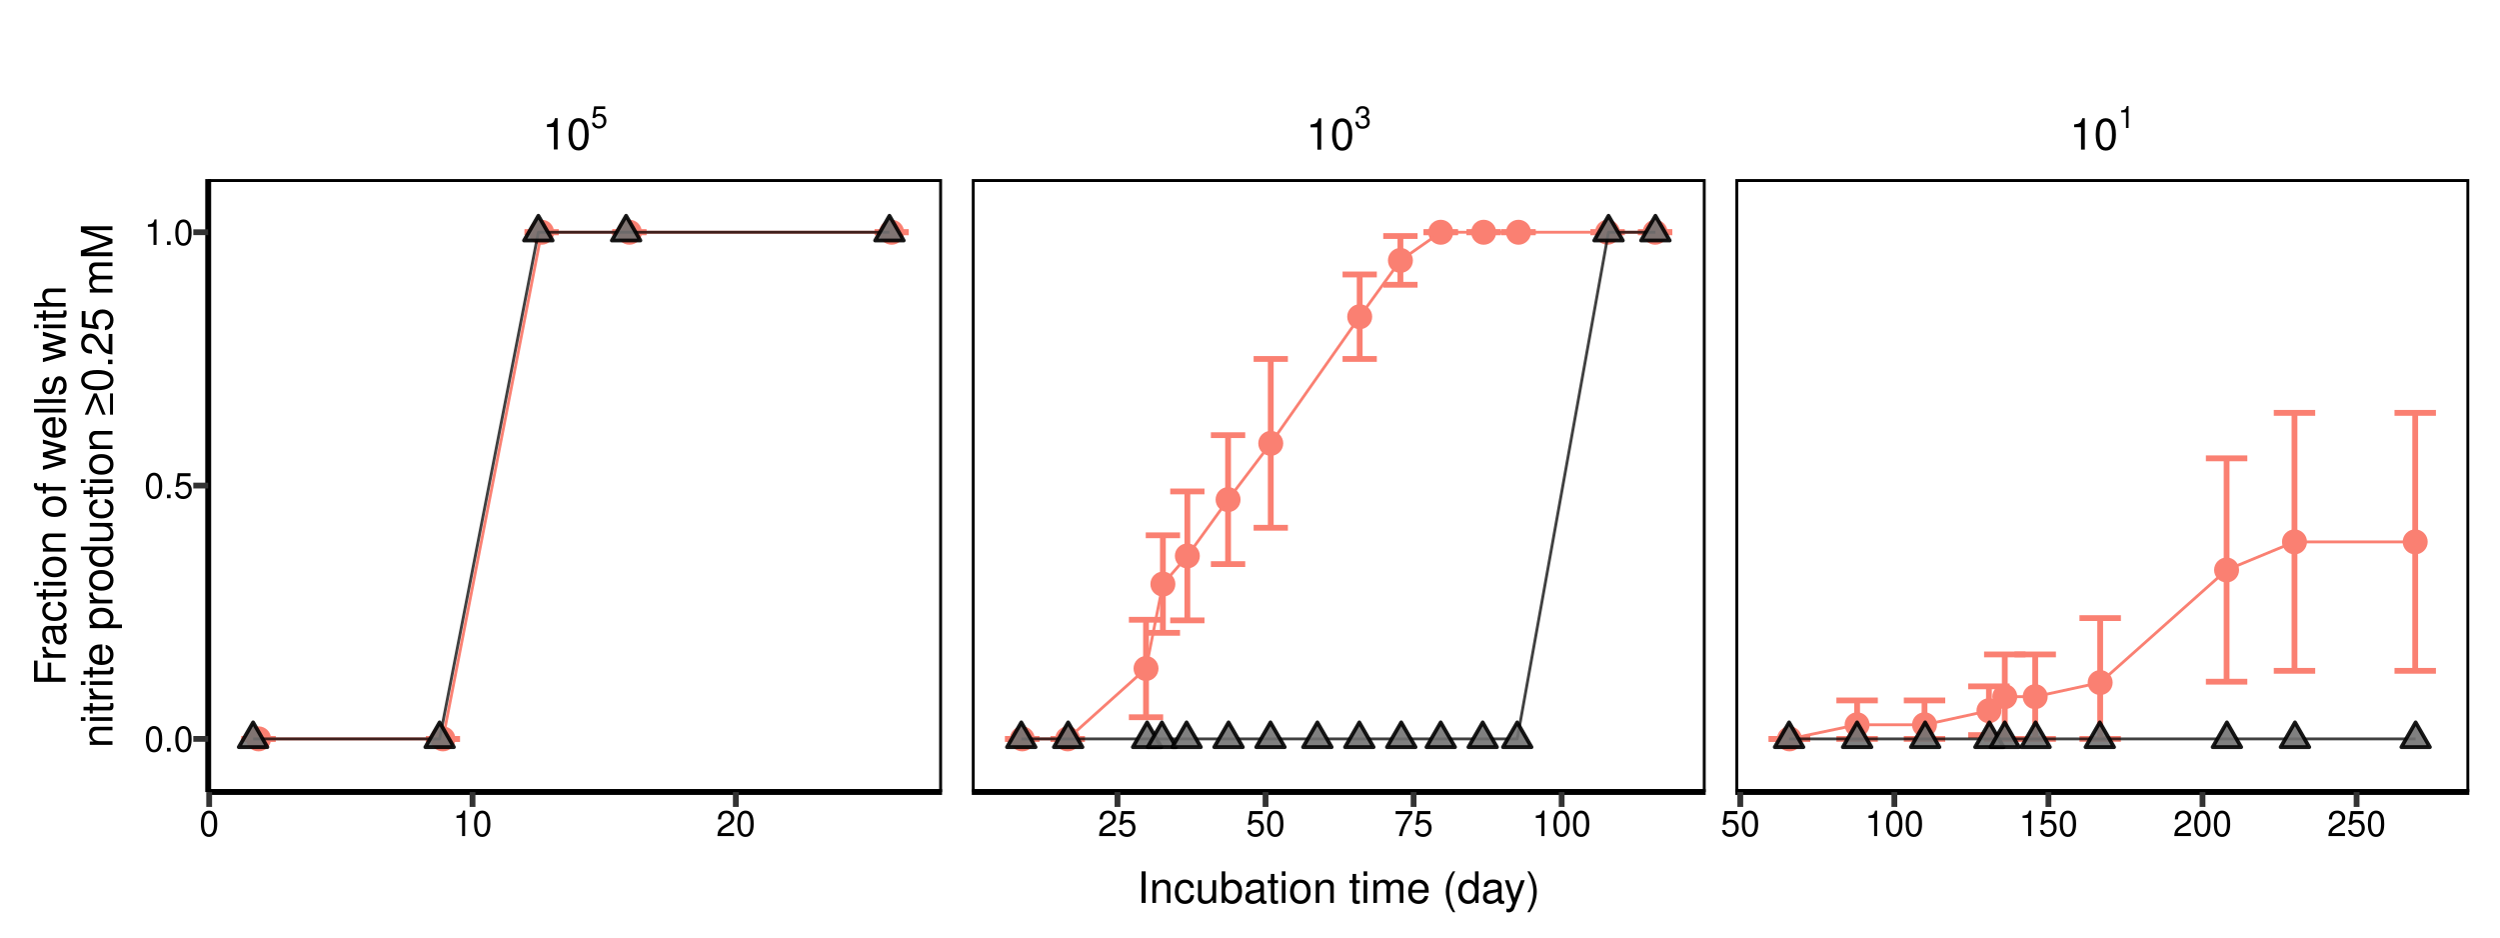
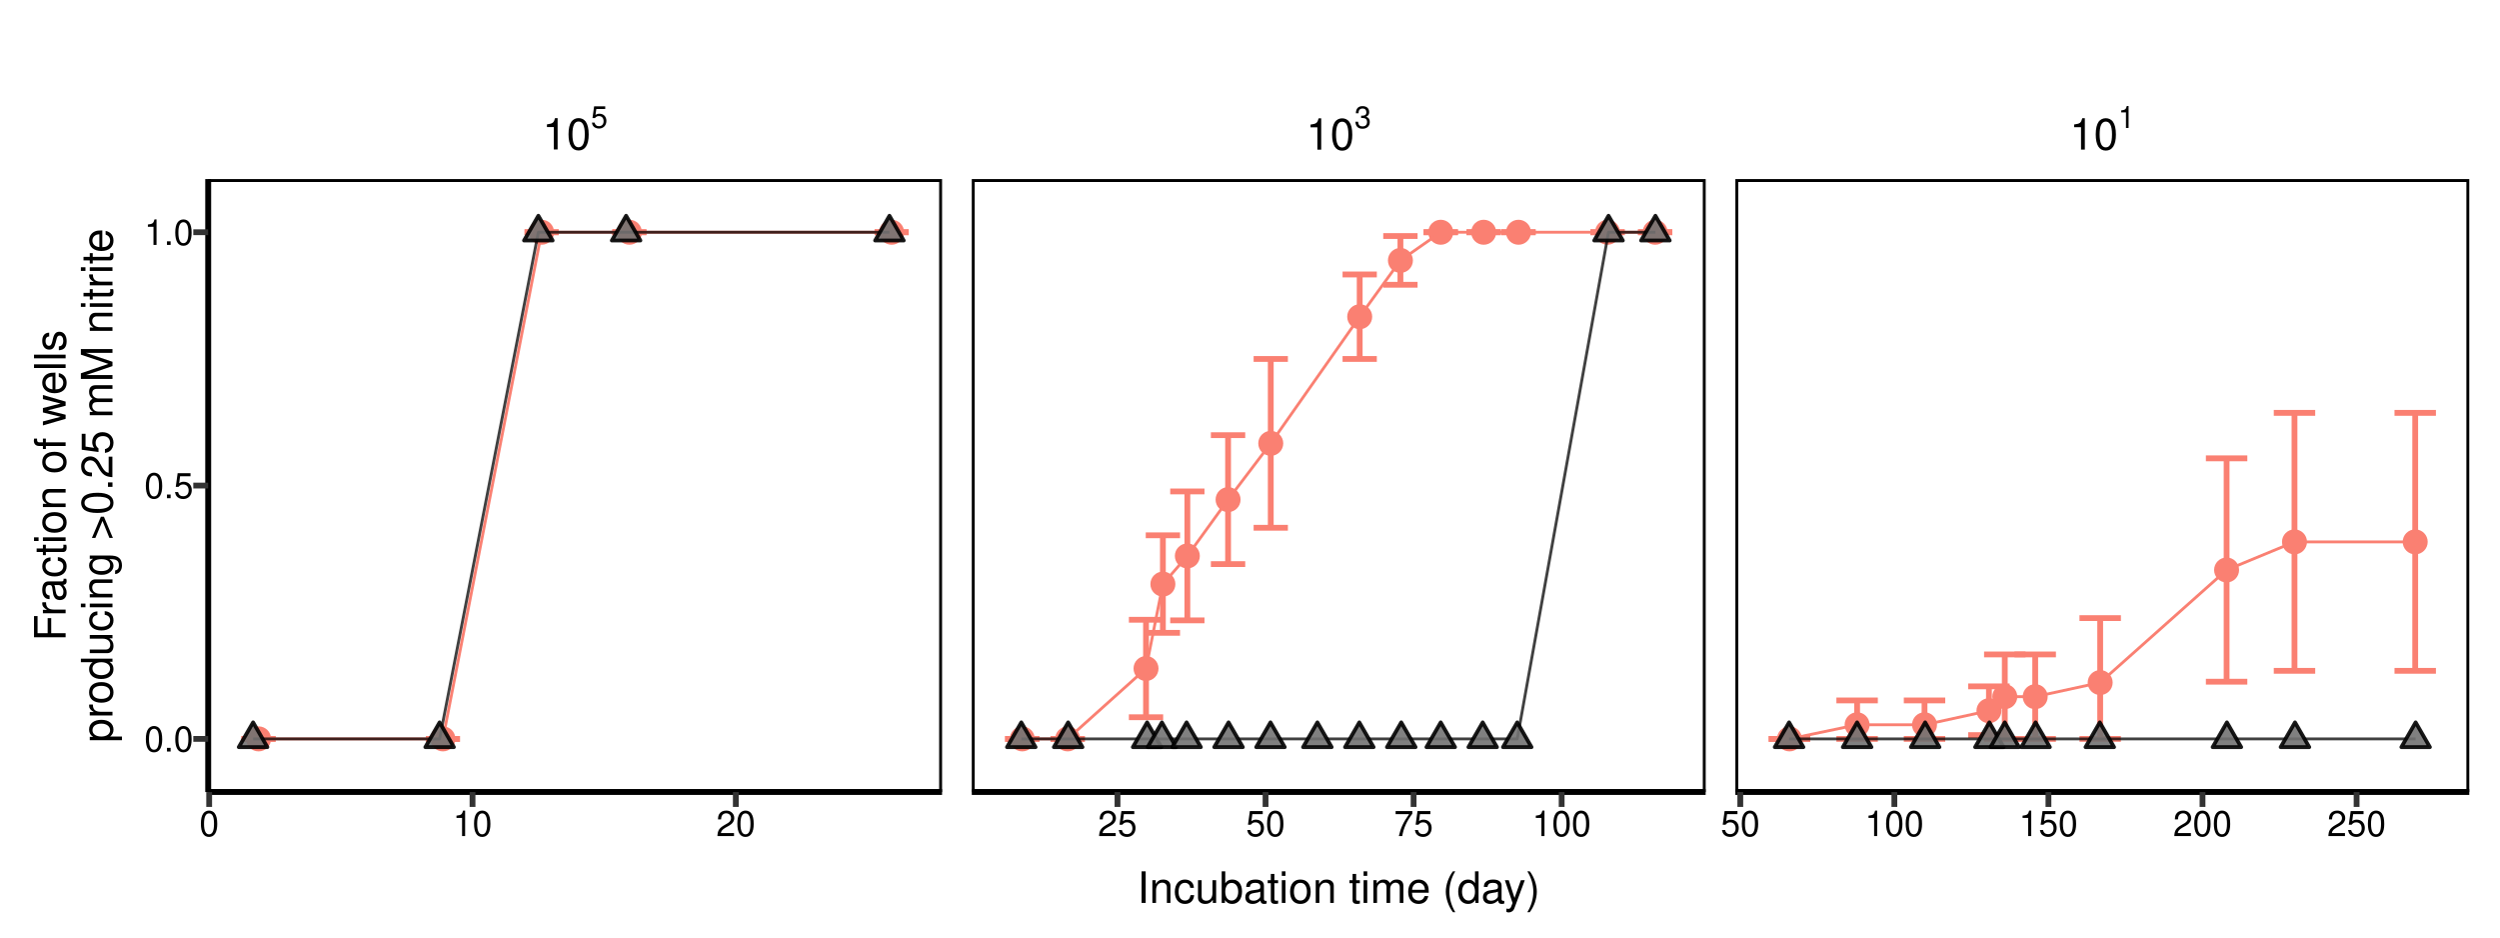
<svg xmlns="http://www.w3.org/2000/svg" width="460.80pt" height="172.80pt" viewBox="0 0 460.80 172.80">
  <g class="svglite">
    <defs>
      <style type="text/css">
    .svglite line, .svglite polyline, .svglite polygon, .svglite path, .svglite rect, .svglite circle {
      fill: none;
      stroke: #000000;
      stroke-linecap: round;
      stroke-linejoin: round;
      stroke-miterlimit: 10.00;
    }
    .svglite text {
      white-space: pre;
    }
    .svglite g.glyphgroup path {
      fill: inherit;
      stroke: none;
    }
  </style>
    </defs>
    <rect width="100%" height="100%" style="stroke: none; fill: none;" />
    <defs>
      <clipPath id="cpMC4wMHw0NjAuODB8MC4wMHwxNzIuODA=">
        <rect x="0.00" y="0.00" width="460.80" height="172.80" />
      </clipPath>
    </defs>
    <g clip-path="url(#cpMC4wMHw0NjAuODB8MC4wMHwxNzIuODA=)">
      <rect x="0" y="0.00" width="460.80" height="172.80" style="stroke-width: 1.07; stroke: none;" />
    </g>
    <defs>
      <clipPath id="cpMzguMzh8MTczLjcxfDMzLjAxfDE0NS45OQ==">
        <rect x="38.38" y="33.01" width="135.33" height="112.98" />
      </clipPath>
    </defs>
    <g clip-path="url(#cpMzguMzh8MTczLjcxfDMzLjAxfDE0NS45OQ==)">
      <rect x="38.38" y="33.01" width="135.33" height="112.98" style="stroke-width: 1.07;" />
      <polyline points="38.38,112.84 173.71,112.84 " style="stroke-width: 1.07; stroke: none; stroke-linecap: butt;" />
      <polyline points="38.38,66.16 173.71,66.16 " style="stroke-width: 1.07; stroke: none; stroke-linecap: butt;" />
      <polyline points="62.85,145.99 62.85,33.01 " style="stroke-width: 1.07; stroke: none; stroke-linecap: butt;" />
      <polyline points="111.41,145.99 111.41,33.01 " style="stroke-width: 1.07; stroke: none; stroke-linecap: butt;" />
      <polyline points="159.96,145.99 159.96,33.01 " style="stroke-width: 1.07; stroke: none; stroke-linecap: butt;" />
      <polyline points="38.38,136.19 173.71,136.19 " style="stroke-width: 1.07; stroke: none; stroke-linecap: butt;" />
      <polyline points="38.38,89.50 173.71,89.50 " style="stroke-width: 1.07; stroke: none; stroke-linecap: butt;" />
      <polyline points="38.38,42.81 173.71,42.81 " style="stroke-width: 1.07; stroke: none; stroke-linecap: butt;" />
      <polyline points="38.57,145.99 38.57,33.01 " style="stroke-width: 1.07; stroke: none; stroke-linecap: butt;" />
      <polyline points="87.13,145.99 87.13,33.01 " style="stroke-width: 1.07; stroke: none; stroke-linecap: butt;" />
      <polyline points="135.68,145.99 135.68,33.01 " style="stroke-width: 1.07; stroke: none; stroke-linecap: butt;" />
      <polyline points="44.53,136.19 50.82,136.19 " style="stroke-width: 1.07; stroke: #FA8072; stroke-linecap: butt;" />
      <polyline points="47.68,136.19 47.68,136.19 " style="stroke-width: 1.07; stroke: #FA8072; stroke-linecap: butt;" />
      <polyline points="44.53,136.19 50.82,136.19 " style="stroke-width: 1.07; stroke: #FA8072; stroke-linecap: butt;" />
      <polyline points="78.52,136.19 84.81,136.19 " style="stroke-width: 1.07; stroke: #FA8072; stroke-linecap: butt;" />
      <polyline points="81.67,136.19 81.67,136.19 " style="stroke-width: 1.07; stroke: #FA8072; stroke-linecap: butt;" />
      <polyline points="78.52,136.19 84.81,136.19 " style="stroke-width: 1.07; stroke: #FA8072; stroke-linecap: butt;" />
      <polyline points="96.73,42.81 103.02,42.81 " style="stroke-width: 1.07; stroke: #FA8072; stroke-linecap: butt;" />
      <polyline points="99.87,42.81 99.87,42.81 " style="stroke-width: 1.07; stroke: #FA8072; stroke-linecap: butt;" />
      <polyline points="96.73,42.81 103.02,42.81 " style="stroke-width: 1.07; stroke: #FA8072; stroke-linecap: butt;" />
      <polyline points="112.91,42.81 119.20,42.81 " style="stroke-width: 1.07; stroke: #FA8072; stroke-linecap: butt;" />
      <polyline points="116.06,42.81 116.06,42.81 " style="stroke-width: 1.07; stroke: #FA8072; stroke-linecap: butt;" />
      <polyline points="112.91,42.81 119.20,42.81 " style="stroke-width: 1.07; stroke: #FA8072; stroke-linecap: butt;" />
      <polyline points="161.27,42.81 167.56,42.81 " style="stroke-width: 1.07; stroke: #FA8072; stroke-linecap: butt;" />
      <polyline points="164.41,42.81 164.41,42.81 " style="stroke-width: 1.07; stroke: #FA8072; stroke-linecap: butt;" />
      <polyline points="161.27,42.81 167.56,42.81 " style="stroke-width: 1.07; stroke: #FA8072; stroke-linecap: butt;" />
      <polyline points="47.68,136.19 81.67,136.19 99.87,42.81 116.06,42.81 164.41,42.81 " style="stroke-width: 0.53; stroke: #FA8072; stroke-linecap: butt;" />
      <circle cx="47.68" cy="136.19" r="1.95" style="stroke-width: 0.71; stroke: #FA8072; fill: #FA8072;" />
      <circle cx="81.67" cy="136.19" r="1.95" style="stroke-width: 0.71; stroke: #FA8072; fill: #FA8072;" />
      <circle cx="99.87" cy="42.81" r="1.95" style="stroke-width: 0.71; stroke: #FA8072; fill: #FA8072;" />
      <circle cx="116.06" cy="42.81" r="1.95" style="stroke-width: 0.71; stroke: #FA8072; fill: #FA8072;" />
      <circle cx="164.41" cy="42.81" r="1.95" style="stroke-width: 0.71; stroke: #FA8072; fill: #FA8072;" />
      <polygon points="46.67,136.19 81.06,136.19 99.27,42.81 115.45,42.81 164.01,42.81 164.01,42.81 115.45,42.81 99.27,42.81 81.06,136.19 46.67,136.19 " style="stroke-width: 0.00; stroke: none; stroke-linecap: butt; fill: #333333; fill-opacity: 0.25;" />
      <polyline points="46.67,136.19 81.06,136.19 99.27,42.81 115.45,42.81 164.01,42.81 " style="stroke-width: 1.07; stroke: none; stroke-linecap: butt;" />
      <polyline points="164.01,42.81 115.45,42.81 99.27,42.81 81.06,136.19 46.67,136.19 " style="stroke-width: 1.07; stroke: none; stroke-linecap: butt;" />
      <polyline points="46.67,136.19 81.06,136.19 99.27,42.81 115.45,42.81 164.01,42.81 " style="stroke-width: 0.53; stroke: #000000; stroke-opacity: 0.75; stroke-linecap: butt;" />
      <polygon points="46.67,133.15 49.30,137.71 44.03,137.71 " style="stroke-width: 0.71; stroke: #000000; stroke-opacity: 0.90; fill: #737373; fill-opacity: 0.90;" />
      <polygon points="81.06,133.15 83.69,137.71 78.43,137.71 " style="stroke-width: 0.71; stroke: #000000; stroke-opacity: 0.90; fill: #737373; fill-opacity: 0.90;" />
      <polygon points="99.27,39.77 101.90,44.33 96.63,44.33 " style="stroke-width: 0.71; stroke: #000000; stroke-opacity: 0.90; fill: #737373; fill-opacity: 0.90;" />
      <polygon points="115.45,39.77 118.08,44.33 112.82,44.33 " style="stroke-width: 0.71; stroke: #000000; stroke-opacity: 0.90; fill: #737373; fill-opacity: 0.90;" />
      <polygon points="164.01,39.77 166.64,44.33 161.37,44.33 " style="stroke-width: 0.71; stroke: #000000; stroke-opacity: 0.90; fill: #737373; fill-opacity: 0.90;" />
    </g>
    <g clip-path="url(#cpMC4wMHw0NjAuODB8MC4wMHwxNzIuODA=)">
</g>
    <defs>
      <clipPath id="cpMTc5LjE5fDMxNC41MXwzMy4wMXwxNDUuOTk=">
        <rect x="179.19" y="33.01" width="135.33" height="112.98" />
      </clipPath>
    </defs>
    <g clip-path="url(#cpMTc5LjE5fDMxNC41MXwzMy4wMXwxNDUuOTk=)">
      <rect x="179.19" y="33.01" width="135.33" height="112.98" style="stroke-width: 1.07;" />
      <polyline points="179.19,112.84 314.51,112.84 " style="stroke-width: 1.07; stroke: none; stroke-linecap: butt;" />
      <polyline points="179.19,66.16 314.51,66.16 " style="stroke-width: 1.07; stroke: none; stroke-linecap: butt;" />
      <polyline points="192.41,145.99 192.41,33.01 " style="stroke-width: 1.07; stroke: none; stroke-linecap: butt;" />
      <polyline points="219.71,145.99 219.71,33.01 " style="stroke-width: 1.07; stroke: none; stroke-linecap: butt;" />
      <polyline points="247.01,145.99 247.01,33.01 " style="stroke-width: 1.07; stroke: none; stroke-linecap: butt;" />
      <polyline points="274.31,145.99 274.31,33.01 " style="stroke-width: 1.07; stroke: none; stroke-linecap: butt;" />
      <polyline points="301.61,145.99 301.61,33.01 " style="stroke-width: 1.07; stroke: none; stroke-linecap: butt;" />
      <polyline points="179.19,136.19 314.51,136.19 " style="stroke-width: 1.07; stroke: none; stroke-linecap: butt;" />
      <polyline points="179.19,89.50 314.51,89.50 " style="stroke-width: 1.07; stroke: none; stroke-linecap: butt;" />
      <polyline points="179.19,42.81 314.51,42.81 " style="stroke-width: 1.07; stroke: none; stroke-linecap: butt;" />
      <polyline points="206.06,145.99 206.06,33.01 " style="stroke-width: 1.07; stroke: none; stroke-linecap: butt;" />
      <polyline points="233.36,145.99 233.36,33.01 " style="stroke-width: 1.07; stroke: none; stroke-linecap: butt;" />
      <polyline points="260.66,145.99 260.66,33.01 " style="stroke-width: 1.07; stroke: none; stroke-linecap: butt;" />
      <polyline points="287.96,145.99 287.96,33.01 " style="stroke-width: 1.07; stroke: none; stroke-linecap: butt;" />
      <polyline points="185.34,136.19 191.66,136.19 " style="stroke-width: 1.07; stroke: #FA8072; stroke-linecap: butt;" />
      <polyline points="188.50,136.19 188.50,136.19 " style="stroke-width: 1.07; stroke: #FA8072; stroke-linecap: butt;" />
      <polyline points="185.34,136.19 191.66,136.19 " style="stroke-width: 1.07; stroke: #FA8072; stroke-linecap: butt;" />
      <polyline points="193.71,136.19 200.03,136.19 " style="stroke-width: 1.07; stroke: #FA8072; stroke-linecap: butt;" />
      <polyline points="196.87,136.19 196.87,136.19 " style="stroke-width: 1.07; stroke: #FA8072; stroke-linecap: butt;" />
      <polyline points="193.71,136.19 200.03,136.19 " style="stroke-width: 1.07; stroke: #FA8072; stroke-linecap: butt;" />
      <polyline points="208.16,114.23 214.48,114.23 " style="stroke-width: 1.07; stroke: #FA8072; stroke-linecap: butt;" />
      <polyline points="211.32,114.23 211.32,132.20 " style="stroke-width: 1.07; stroke: #FA8072; stroke-linecap: butt;" />
      <polyline points="208.16,132.20 214.48,132.20 " style="stroke-width: 1.07; stroke: #FA8072; stroke-linecap: butt;" />
      <polyline points="211.27,98.67 217.59,98.67 " style="stroke-width: 1.07; stroke: #FA8072; stroke-linecap: butt;" />
      <polyline points="214.43,98.67 214.43,116.64 " style="stroke-width: 1.07; stroke: #FA8072; stroke-linecap: butt;" />
      <polyline points="211.27,116.64 217.59,116.64 " style="stroke-width: 1.07; stroke: #FA8072; stroke-linecap: butt;" />
      <polyline points="215.78,90.58 222.10,90.58 " style="stroke-width: 1.07; stroke: #FA8072; stroke-linecap: butt;" />
      <polyline points="218.94,90.58 218.94,114.35 " style="stroke-width: 1.07; stroke: #FA8072; stroke-linecap: butt;" />
      <polyline points="215.78,114.35 222.10,114.35 " style="stroke-width: 1.07; stroke: #FA8072; stroke-linecap: butt;" />
      <polyline points="223.28,80.21 229.61,80.21 " style="stroke-width: 1.07; stroke: #FA8072; stroke-linecap: butt;" />
      <polyline points="226.45,80.21 226.45,103.98 " style="stroke-width: 1.07; stroke: #FA8072; stroke-linecap: butt;" />
      <polyline points="223.28,103.98 229.61,103.98 " style="stroke-width: 1.07; stroke: #FA8072; stroke-linecap: butt;" />
      <polyline points="231.16,66.16 237.48,66.16 " style="stroke-width: 1.07; stroke: #FA8072; stroke-linecap: butt;" />
      <polyline points="234.32,66.16 234.32,97.28 " style="stroke-width: 1.07; stroke: #FA8072; stroke-linecap: butt;" />
      <polyline points="231.16,97.28 237.48,97.28 " style="stroke-width: 1.07; stroke: #FA8072; stroke-linecap: butt;" />
      <polyline points="247.56,50.59 253.88,50.59 " style="stroke-width: 1.07; stroke: #FA8072; stroke-linecap: butt;" />
      <polyline points="250.72,50.59 250.72,66.16 " style="stroke-width: 1.07; stroke: #FA8072; stroke-linecap: butt;" />
      <polyline points="247.56,66.16 253.88,66.16 " style="stroke-width: 1.07; stroke: #FA8072; stroke-linecap: butt;" />
      <polyline points="255.06,43.51 261.39,43.51 " style="stroke-width: 1.07; stroke: #FA8072; stroke-linecap: butt;" />
      <polyline points="258.23,43.51 258.23,52.49 " style="stroke-width: 1.07; stroke: #FA8072; stroke-linecap: butt;" />
      <polyline points="255.06,52.49 261.39,52.49 " style="stroke-width: 1.07; stroke: #FA8072; stroke-linecap: butt;" />
      <polyline points="262.50,42.81 268.83,42.81 " style="stroke-width: 1.07; stroke: #FA8072; stroke-linecap: butt;" />
      <polyline points="265.66,42.81 265.66,42.81 " style="stroke-width: 1.07; stroke: #FA8072; stroke-linecap: butt;" />
      <polyline points="262.50,42.81 268.83,42.81 " style="stroke-width: 1.07; stroke: #FA8072; stroke-linecap: butt;" />
      <polyline points="270.42,42.81 276.74,42.81 " style="stroke-width: 1.07; stroke: #FA8072; stroke-linecap: butt;" />
      <polyline points="273.58,42.81 273.58,42.81 " style="stroke-width: 1.07; stroke: #FA8072; stroke-linecap: butt;" />
      <polyline points="270.42,42.81 276.74,42.81 " style="stroke-width: 1.07; stroke: #FA8072; stroke-linecap: butt;" />
      <polyline points="276.84,42.81 283.16,42.81 " style="stroke-width: 1.07; stroke: #FA8072; stroke-linecap: butt;" />
      <polyline points="280.00,42.81 280.00,42.81 " style="stroke-width: 1.07; stroke: #FA8072; stroke-linecap: butt;" />
      <polyline points="276.84,42.81 283.16,42.81 " style="stroke-width: 1.07; stroke: #FA8072; stroke-linecap: butt;" />
      <polyline points="293.26,42.81 299.58,42.81 " style="stroke-width: 1.07; stroke: #FA8072; stroke-linecap: butt;" />
      <polyline points="296.42,42.81 296.42,42.81 " style="stroke-width: 1.07; stroke: #FA8072; stroke-linecap: butt;" />
      <polyline points="293.26,42.81 299.58,42.81 " style="stroke-width: 1.07; stroke: #FA8072; stroke-linecap: butt;" />
      <polyline points="302.04,42.81 308.36,42.81 " style="stroke-width: 1.07; stroke: #FA8072; stroke-linecap: butt;" />
      <polyline points="305.20,42.81 305.20,42.81 " style="stroke-width: 1.07; stroke: #FA8072; stroke-linecap: butt;" />
      <polyline points="302.04,42.81 308.36,42.81 " style="stroke-width: 1.07; stroke: #FA8072; stroke-linecap: butt;" />
      <polyline points="188.50,136.19 196.87,136.19 211.32,123.22 214.43,107.66 218.94,102.47 226.45,92.09 234.32,81.72 250.72,58.38 258.23,48.00 265.66,42.81 273.58,42.81 280.00,42.81 296.42,42.81 305.20,42.81 " style="stroke-width: 0.53; stroke: #FA8072; stroke-linecap: butt;" />
      <circle cx="188.50" cy="136.19" r="1.95" style="stroke-width: 0.71; stroke: #FA8072; fill: #FA8072;" />
      <circle cx="196.87" cy="136.19" r="1.95" style="stroke-width: 0.71; stroke: #FA8072; fill: #FA8072;" />
      <circle cx="211.32" cy="123.22" r="1.95" style="stroke-width: 0.71; stroke: #FA8072; fill: #FA8072;" />
      <circle cx="214.43" cy="107.66" r="1.95" style="stroke-width: 0.71; stroke: #FA8072; fill: #FA8072;" />
      <circle cx="218.94" cy="102.47" r="1.95" style="stroke-width: 0.71; stroke: #FA8072; fill: #FA8072;" />
      <circle cx="226.45" cy="92.09" r="1.95" style="stroke-width: 0.71; stroke: #FA8072; fill: #FA8072;" />
      <circle cx="234.32" cy="81.72" r="1.95" style="stroke-width: 0.71; stroke: #FA8072; fill: #FA8072;" />
      <circle cx="250.72" cy="58.38" r="1.95" style="stroke-width: 0.71; stroke: #FA8072; fill: #FA8072;" />
      <circle cx="258.23" cy="48.00" r="1.95" style="stroke-width: 0.71; stroke: #FA8072; fill: #FA8072;" />
      <circle cx="265.66" cy="42.81" r="1.95" style="stroke-width: 0.71; stroke: #FA8072; fill: #FA8072;" />
      <circle cx="273.58" cy="42.81" r="1.95" style="stroke-width: 0.71; stroke: #FA8072; fill: #FA8072;" />
      <circle cx="280.00" cy="42.81" r="1.95" style="stroke-width: 0.71; stroke: #FA8072; fill: #FA8072;" />
      <circle cx="296.42" cy="42.81" r="1.95" style="stroke-width: 0.71; stroke: #FA8072; fill: #FA8072;" />
      <circle cx="305.20" cy="42.81" r="1.95" style="stroke-width: 0.71; stroke: #FA8072; fill: #FA8072;" />
      <polygon points="188.32,136.19 196.96,136.19 211.52,136.19 214.25,136.19 218.80,136.19 226.54,136.19 234.27,136.19 242.92,136.19 250.65,136.19 258.38,136.19 265.66,136.19 273.40,136.19 279.77,136.19 296.60,42.81 305.25,42.81 305.25,42.81 296.60,42.81 279.77,136.19 273.40,136.19 265.66,136.19 258.38,136.19 250.65,136.19 242.92,136.19 234.27,136.19 226.54,136.19 218.80,136.19 214.25,136.19 211.52,136.19 196.96,136.19 188.32,136.19 " style="stroke-width: 0.00; stroke: none; stroke-linecap: butt; fill: #333333; fill-opacity: 0.25;" />
      <polyline points="188.32,136.19 196.96,136.19 211.52,136.19 214.25,136.19 218.80,136.19 226.54,136.19 234.27,136.19 242.92,136.19 250.65,136.19 258.38,136.19 265.66,136.19 273.40,136.19 279.77,136.19 296.60,42.81 305.25,42.81 " style="stroke-width: 1.07; stroke: none; stroke-linecap: butt;" />
      <polyline points="305.25,42.81 296.60,42.81 279.77,136.19 273.40,136.19 265.66,136.19 258.38,136.19 250.65,136.19 242.92,136.19 234.27,136.19 226.54,136.19 218.80,136.19 214.25,136.19 211.52,136.19 196.96,136.19 188.32,136.19 " style="stroke-width: 1.07; stroke: none; stroke-linecap: butt;" />
      <polyline points="188.32,136.19 196.96,136.19 211.52,136.19 214.25,136.19 218.80,136.19 226.54,136.19 234.27,136.19 242.92,136.19 250.65,136.19 258.38,136.19 265.66,136.19 273.40,136.19 279.77,136.19 296.60,42.81 305.25,42.81 " style="stroke-width: 0.53; stroke: #000000; stroke-opacity: 0.75; stroke-linecap: butt;" />
      <polygon points="188.32,133.15 190.95,137.71 185.69,137.71 " style="stroke-width: 0.71; stroke: #000000; stroke-opacity: 0.90; fill: #737373; fill-opacity: 0.90;" />
      <polygon points="196.96,133.15 199.60,137.71 194.33,137.71 " style="stroke-width: 0.71; stroke: #000000; stroke-opacity: 0.90; fill: #737373; fill-opacity: 0.90;" />
      <polygon points="211.52,133.15 214.15,137.71 208.89,137.71 " style="stroke-width: 0.71; stroke: #000000; stroke-opacity: 0.90; fill: #737373; fill-opacity: 0.90;" />
      <polygon points="214.25,133.15 216.88,137.71 211.62,137.71 " style="stroke-width: 0.71; stroke: #000000; stroke-opacity: 0.90; fill: #737373; fill-opacity: 0.90;" />
      <polygon points="218.80,133.15 221.43,137.71 216.17,137.71 " style="stroke-width: 0.71; stroke: #000000; stroke-opacity: 0.90; fill: #737373; fill-opacity: 0.90;" />
      <polygon points="226.54,133.15 229.17,137.71 223.90,137.71 " style="stroke-width: 0.71; stroke: #000000; stroke-opacity: 0.90; fill: #737373; fill-opacity: 0.90;" />
      <polygon points="234.27,133.15 236.90,137.71 231.64,137.71 " style="stroke-width: 0.71; stroke: #000000; stroke-opacity: 0.90; fill: #737373; fill-opacity: 0.90;" />
      <polygon points="242.92,133.15 245.55,137.71 240.28,137.71 " style="stroke-width: 0.71; stroke: #000000; stroke-opacity: 0.90; fill: #737373; fill-opacity: 0.90;" />
      <polygon points="250.65,133.15 253.28,137.71 248.02,137.71 " style="stroke-width: 0.71; stroke: #000000; stroke-opacity: 0.90; fill: #737373; fill-opacity: 0.90;" />
      <polygon points="258.38,133.15 261.02,137.71 255.75,137.71 " style="stroke-width: 0.71; stroke: #000000; stroke-opacity: 0.90; fill: #737373; fill-opacity: 0.90;" />
      <polygon points="265.66,133.15 268.30,137.71 263.03,137.71 " style="stroke-width: 0.71; stroke: #000000; stroke-opacity: 0.90; fill: #737373; fill-opacity: 0.90;" />
      <polygon points="273.40,133.15 276.03,137.71 270.77,137.71 " style="stroke-width: 0.71; stroke: #000000; stroke-opacity: 0.90; fill: #737373; fill-opacity: 0.90;" />
      <polygon points="279.77,133.15 282.40,137.71 277.14,137.71 " style="stroke-width: 0.71; stroke: #000000; stroke-opacity: 0.90; fill: #737373; fill-opacity: 0.90;" />
      <polygon points="296.60,39.77 299.24,44.33 293.97,44.33 " style="stroke-width: 0.71; stroke: #000000; stroke-opacity: 0.90; fill: #737373; fill-opacity: 0.90;" />
      <polygon points="305.25,39.77 307.88,44.33 302.61,44.33 " style="stroke-width: 0.71; stroke: #000000; stroke-opacity: 0.90; fill: #737373; fill-opacity: 0.90;" />
    </g>
    <g clip-path="url(#cpMC4wMHw0NjAuODB8MC4wMHwxNzIuODA=)">
</g>
    <defs>
      <clipPath id="cpMzE5Ljk5fDQ1NS4zMnwzMy4wMXwxNDUuOTk=">
        <rect x="319.99" y="33.01" width="135.33" height="112.98" />
      </clipPath>
    </defs>
    <g clip-path="url(#cpMzE5Ljk5fDQ1NS4zMnwzMy4wMXwxNDUuOTk=)">
      <rect x="319.99" y="33.01" width="135.33" height="112.98" style="stroke-width: 1.07;" />
      <polyline points="319.99,112.84 455.32,112.84 " style="stroke-width: 1.07; stroke: none; stroke-linecap: butt;" />
      <polyline points="319.99,66.16 455.32,66.16 " style="stroke-width: 1.07; stroke: none; stroke-linecap: butt;" />
      <polyline points="335.10,145.99 335.10,33.01 " style="stroke-width: 1.07; stroke: none; stroke-linecap: butt;" />
      <polyline points="363.51,145.99 363.51,33.01 " style="stroke-width: 1.07; stroke: none; stroke-linecap: butt;" />
      <polyline points="391.92,145.99 391.92,33.01 " style="stroke-width: 1.07; stroke: none; stroke-linecap: butt;" />
      <polyline points="420.33,145.99 420.33,33.01 " style="stroke-width: 1.07; stroke: none; stroke-linecap: butt;" />
      <polyline points="448.75,145.99 448.75,33.01 " style="stroke-width: 1.07; stroke: none; stroke-linecap: butt;" />
      <polyline points="319.99,136.19 455.32,136.19 " style="stroke-width: 1.07; stroke: none; stroke-linecap: butt;" />
      <polyline points="319.99,89.50 455.32,89.50 " style="stroke-width: 1.07; stroke: none; stroke-linecap: butt;" />
      <polyline points="319.99,42.81 455.32,42.81 " style="stroke-width: 1.07; stroke: none; stroke-linecap: butt;" />
      <polyline points="320.90,145.99 320.90,33.01 " style="stroke-width: 1.07; stroke: none; stroke-linecap: butt;" />
      <polyline points="349.31,145.99 349.31,33.01 " style="stroke-width: 1.07; stroke: none; stroke-linecap: butt;" />
      <polyline points="377.72,145.99 377.72,33.01 " style="stroke-width: 1.07; stroke: none; stroke-linecap: butt;" />
      <polyline points="406.13,145.99 406.13,33.01 " style="stroke-width: 1.07; stroke: none; stroke-linecap: butt;" />
      <polyline points="434.54,145.99 434.54,33.01 " style="stroke-width: 1.07; stroke: none; stroke-linecap: butt;" />
      <polyline points="326.14,136.19 333.79,136.19 " style="stroke-width: 1.07; stroke: #FA8072; stroke-linecap: butt;" />
      <polyline points="329.97,136.19 329.97,136.19 " style="stroke-width: 1.07; stroke: #FA8072; stroke-linecap: butt;" />
      <polyline points="326.14,136.19 333.79,136.19 " style="stroke-width: 1.07; stroke: #FA8072; stroke-linecap: butt;" />
      <polyline points="338.62,129.10 346.26,129.10 " style="stroke-width: 1.07; stroke: #FA8072; stroke-linecap: butt;" />
      <polyline points="342.44,129.10 342.44,136.19 " style="stroke-width: 1.07; stroke: #FA8072; stroke-linecap: butt;" />
      <polyline points="338.62,136.19 346.26,136.19 " style="stroke-width: 1.07; stroke: #FA8072; stroke-linecap: butt;" />
      <polyline points="351.05,129.10 358.69,129.10 " style="stroke-width: 1.07; stroke: #FA8072; stroke-linecap: butt;" />
      <polyline points="354.87,129.10 354.87,136.19 " style="stroke-width: 1.07; stroke: #FA8072; stroke-linecap: butt;" />
      <polyline points="351.05,136.19 358.69,136.19 " style="stroke-width: 1.07; stroke: #FA8072; stroke-linecap: butt;" />
      <polyline points="362.92,126.51 370.57,126.51 " style="stroke-width: 1.07; stroke: #FA8072; stroke-linecap: butt;" />
      <polyline points="366.75,126.51 366.75,135.49 " style="stroke-width: 1.07; stroke: #FA8072; stroke-linecap: butt;" />
      <polyline points="362.92,135.49 370.57,135.49 " style="stroke-width: 1.07; stroke: #FA8072; stroke-linecap: butt;" />
      <polyline points="365.85,120.62 373.49,120.62 " style="stroke-width: 1.07; stroke: #FA8072; stroke-linecap: butt;" />
      <polyline points="369.67,120.62 369.67,136.19 " style="stroke-width: 1.07; stroke: #FA8072; stroke-linecap: butt;" />
      <polyline points="365.85,136.19 373.49,136.19 " style="stroke-width: 1.07; stroke: #FA8072; stroke-linecap: butt;" />
      <polyline points="371.46,120.62 379.10,120.62 " style="stroke-width: 1.07; stroke: #FA8072; stroke-linecap: butt;" />
      <polyline points="375.28,120.62 375.28,136.19 " style="stroke-width: 1.07; stroke: #FA8072; stroke-linecap: butt;" />
      <polyline points="371.46,136.19 379.10,136.19 " style="stroke-width: 1.07; stroke: #FA8072; stroke-linecap: butt;" />
      <polyline points="383.44,113.93 391.08,113.93 " style="stroke-width: 1.07; stroke: #FA8072; stroke-linecap: butt;" />
      <polyline points="387.26,113.93 387.26,136.19 " style="stroke-width: 1.07; stroke: #FA8072; stroke-linecap: butt;" />
      <polyline points="383.44,136.19 391.08,136.19 " style="stroke-width: 1.07; stroke: #FA8072; stroke-linecap: butt;" />
      <polyline points="406.75,84.48 414.39,84.48 " style="stroke-width: 1.07; stroke: #FA8072; stroke-linecap: butt;" />
      <polyline points="410.57,84.48 410.57,125.65 " style="stroke-width: 1.07; stroke: #FA8072; stroke-linecap: butt;" />
      <polyline points="406.75,125.65 414.39,125.65 " style="stroke-width: 1.07; stroke: #FA8072; stroke-linecap: butt;" />
      <polyline points="419.27,76.10 426.91,76.10 " style="stroke-width: 1.07; stroke: #FA8072; stroke-linecap: butt;" />
      <polyline points="423.09,76.10 423.09,123.65 " style="stroke-width: 1.07; stroke: #FA8072; stroke-linecap: butt;" />
      <polyline points="419.27,123.65 426.91,123.65 " style="stroke-width: 1.07; stroke: #FA8072; stroke-linecap: butt;" />
      <polyline points="441.53,76.10 449.17,76.10 " style="stroke-width: 1.07; stroke: #FA8072; stroke-linecap: butt;" />
      <polyline points="445.35,76.10 445.35,123.65 " style="stroke-width: 1.07; stroke: #FA8072; stroke-linecap: butt;" />
      <polyline points="441.53,123.65 449.17,123.65 " style="stroke-width: 1.07; stroke: #FA8072; stroke-linecap: butt;" />
      <polyline points="329.97,136.19 342.44,133.59 354.87,133.59 366.75,131.00 369.67,128.41 375.28,128.41 387.26,125.81 410.57,105.06 423.09,99.88 445.35,99.88 " style="stroke-width: 0.53; stroke: #FA8072; stroke-linecap: butt;" />
      <circle cx="329.97" cy="136.19" r="1.95" style="stroke-width: 0.71; stroke: #FA8072; fill: #FA8072;" />
      <circle cx="342.44" cy="133.59" r="1.95" style="stroke-width: 0.71; stroke: #FA8072; fill: #FA8072;" />
      <circle cx="354.87" cy="133.59" r="1.95" style="stroke-width: 0.71; stroke: #FA8072; fill: #FA8072;" />
      <circle cx="366.75" cy="131.00" r="1.95" style="stroke-width: 0.71; stroke: #FA8072; fill: #FA8072;" />
      <circle cx="369.67" cy="128.41" r="1.95" style="stroke-width: 0.71; stroke: #FA8072; fill: #FA8072;" />
      <circle cx="375.28" cy="128.41" r="1.95" style="stroke-width: 0.71; stroke: #FA8072; fill: #FA8072;" />
      <circle cx="387.26" cy="125.81" r="1.95" style="stroke-width: 0.71; stroke: #FA8072; fill: #FA8072;" />
      <circle cx="410.57" cy="105.06" r="1.95" style="stroke-width: 0.71; stroke: #FA8072; fill: #FA8072;" />
      <circle cx="423.09" cy="99.88" r="1.95" style="stroke-width: 0.71; stroke: #FA8072; fill: #FA8072;" />
      <circle cx="445.35" cy="99.88" r="1.95" style="stroke-width: 0.71; stroke: #FA8072; fill: #FA8072;" />
      <polygon points="329.90,136.19 342.44,136.19 354.99,136.19 366.83,136.19 369.67,136.19 375.35,136.19 387.19,136.19 410.63,136.19 423.18,136.19 445.43,136.19 445.43,136.19 423.18,136.19 410.63,136.19 387.19,136.19 375.35,136.19 369.67,136.19 366.83,136.19 354.99,136.19 342.44,136.19 329.90,136.19 " style="stroke-width: 0.00; stroke: none; stroke-linecap: butt; fill: #333333; fill-opacity: 0.25;" />
      <polyline points="329.90,136.19 342.44,136.19 354.99,136.19 366.83,136.19 369.67,136.19 375.35,136.19 387.19,136.19 410.63,136.19 423.18,136.19 445.43,136.19 " style="stroke-width: 1.07; stroke: none; stroke-linecap: butt;" />
      <polyline points="445.43,136.19 423.18,136.19 410.63,136.19 387.19,136.19 375.35,136.19 369.67,136.19 366.83,136.19 354.99,136.19 342.44,136.19 329.90,136.19 " style="stroke-width: 1.07; stroke: none; stroke-linecap: butt;" />
      <polyline points="329.90,136.19 342.44,136.19 354.99,136.19 366.83,136.19 369.67,136.19 375.35,136.19 387.19,136.19 410.63,136.19 423.18,136.19 445.43,136.19 " style="stroke-width: 0.53; stroke: #000000; stroke-opacity: 0.75; stroke-linecap: butt;" />
      <polygon points="329.90,133.15 332.53,137.71 327.26,137.71 " style="stroke-width: 0.71; stroke: #000000; stroke-opacity: 0.90; fill: #737373; fill-opacity: 0.90;" />
      <polygon points="342.44,133.15 345.08,137.71 339.81,137.71 " style="stroke-width: 0.71; stroke: #000000; stroke-opacity: 0.90; fill: #737373; fill-opacity: 0.90;" />
      <polygon points="354.99,133.15 357.62,137.71 352.36,137.71 " style="stroke-width: 0.71; stroke: #000000; stroke-opacity: 0.90; fill: #737373; fill-opacity: 0.90;" />
      <polygon points="366.83,133.15 369.46,137.71 364.20,137.71 " style="stroke-width: 0.71; stroke: #000000; stroke-opacity: 0.90; fill: #737373; fill-opacity: 0.90;" />
      <polygon points="369.67,133.15 372.30,137.71 367.04,137.71 " style="stroke-width: 0.71; stroke: #000000; stroke-opacity: 0.90; fill: #737373; fill-opacity: 0.90;" />
      <polygon points="375.35,133.15 377.98,137.71 372.72,137.71 " style="stroke-width: 0.71; stroke: #000000; stroke-opacity: 0.90; fill: #737373; fill-opacity: 0.90;" />
      <polygon points="387.19,133.15 389.82,137.71 384.56,137.71 " style="stroke-width: 0.71; stroke: #000000; stroke-opacity: 0.90; fill: #737373; fill-opacity: 0.90;" />
      <polygon points="410.63,133.15 413.26,137.71 408.00,137.71 " style="stroke-width: 0.71; stroke: #000000; stroke-opacity: 0.90; fill: #737373; fill-opacity: 0.90;" />
      <polygon points="423.18,133.15 425.81,137.71 420.54,137.71 " style="stroke-width: 0.71; stroke: #000000; stroke-opacity: 0.90; fill: #737373; fill-opacity: 0.90;" />
      <polygon points="445.43,133.15 448.06,137.71 442.80,137.71 " style="stroke-width: 0.71; stroke: #000000; stroke-opacity: 0.90; fill: #737373; fill-opacity: 0.90;" />
    </g>
    <g clip-path="url(#cpMC4wMHw0NjAuODB8MC4wMHwxNzIuODA=)">
</g>
    <defs>
      <clipPath id="cpMzguMzh8MTczLjcxfDE0LjQxfDMzLjAx">
        <rect x="38.38" y="14.41" width="135.33" height="18.59" />
      </clipPath>
    </defs>
    <g clip-path="url(#cpMzguMzh8MTczLjcxfDE0LjQxfDMzLjAx)">
      <text x="100.04" y="27.55" style="font-size: 8.00px; font-family: &quot;Helvetica&quot;;" textLength="8.91px" lengthAdjust="spacingAndGlyphs">10</text>
      <text x="108.94" y="23.57" style="font-size: 5.60px; font-family: &quot;Helvetica&quot;;" textLength="3.11px" lengthAdjust="spacingAndGlyphs">5</text>
    </g>
    <g clip-path="url(#cpMC4wMHw0NjAuODB8MC4wMHwxNzIuODA=)">
</g>
    <defs>
      <clipPath id="cpMTc5LjE5fDMxNC41MXwxNC40MXwzMy4wMQ==">
        <rect x="179.19" y="14.41" width="135.33" height="18.59" />
      </clipPath>
    </defs>
    <g clip-path="url(#cpMTc5LjE5fDMxNC41MXwxNC40MXwzMy4wMQ==)">
      <text x="240.84" y="27.59" style="font-size: 8.00px; font-family: &quot;Helvetica&quot;;" textLength="8.91px" lengthAdjust="spacingAndGlyphs">10</text>
      <text x="249.75" y="23.61" style="font-size: 5.60px; font-family: &quot;Helvetica&quot;;" textLength="3.11px" lengthAdjust="spacingAndGlyphs">3</text>
    </g>
    <g clip-path="url(#cpMC4wMHw0NjAuODB8MC4wMHwxNzIuODA=)">
</g>
    <defs>
      <clipPath id="cpMzE5Ljk5fDQ1NS4zMnwxNC40MXwzMy4wMQ==">
        <rect x="319.99" y="14.41" width="135.33" height="18.59" />
      </clipPath>
    </defs>
    <g clip-path="url(#cpMzE5Ljk5fDQ1NS4zMnwxNC40MXwzMy4wMQ==)">
      <text x="381.65" y="27.57" style="font-size: 8.00px; font-family: &quot;Helvetica&quot;;" textLength="8.91px" lengthAdjust="spacingAndGlyphs">10</text>
      <text x="390.56" y="23.59" style="font-size: 5.60px; font-family: &quot;Helvetica&quot;;" textLength="3.11px" lengthAdjust="spacingAndGlyphs">1</text>
    </g>
    <g clip-path="url(#cpMC4wMHw0NjAuODB8MC4wMHwxNzIuODA=)">
      <polyline points="38.38,145.99 173.71,145.99 " style="stroke-width: 1.07; stroke-linecap: butt;" />
      <polyline points="38.57,148.73 38.57,145.99 " style="stroke-width: 1.07; stroke: #333333; stroke-linecap: butt;" />
      <polyline points="87.13,148.73 87.13,145.99 " style="stroke-width: 1.07; stroke: #333333; stroke-linecap: butt;" />
      <polyline points="135.68,148.73 135.68,145.99 " style="stroke-width: 1.07; stroke: #333333; stroke-linecap: butt;" />
      <text x="38.57" y="154.11" text-anchor="middle" style="font-size: 6.50px; font-family: &quot;Helvetica&quot;;" textLength="3.61px" lengthAdjust="spacingAndGlyphs">0</text>
      <text x="87.13" y="154.11" text-anchor="middle" style="font-size: 6.50px; font-family: &quot;Helvetica&quot;;" textLength="7.22px" lengthAdjust="spacingAndGlyphs">10</text>
      <text x="135.68" y="154.11" text-anchor="middle" style="font-size: 6.50px; font-family: &quot;Helvetica&quot;;" textLength="7.22px" lengthAdjust="spacingAndGlyphs">20</text>
      <polyline points="179.19,145.99 314.51,145.99 " style="stroke-width: 1.07; stroke-linecap: butt;" />
      <polyline points="206.06,148.73 206.06,145.99 " style="stroke-width: 1.07; stroke: #333333; stroke-linecap: butt;" />
      <polyline points="233.36,148.73 233.36,145.99 " style="stroke-width: 1.07; stroke: #333333; stroke-linecap: butt;" />
      <polyline points="260.66,148.73 260.66,145.99 " style="stroke-width: 1.07; stroke: #333333; stroke-linecap: butt;" />
      <polyline points="287.96,148.73 287.96,145.99 " style="stroke-width: 1.07; stroke: #333333; stroke-linecap: butt;" />
      <text x="206.06" y="154.11" text-anchor="middle" style="font-size: 6.50px; font-family: &quot;Helvetica&quot;;" textLength="7.22px" lengthAdjust="spacingAndGlyphs">25</text>
      <text x="233.36" y="154.11" text-anchor="middle" style="font-size: 6.50px; font-family: &quot;Helvetica&quot;;" textLength="7.22px" lengthAdjust="spacingAndGlyphs">50</text>
      <text x="260.66" y="154.11" text-anchor="middle" style="font-size: 6.50px; font-family: &quot;Helvetica&quot;;" textLength="7.22px" lengthAdjust="spacingAndGlyphs">75</text>
      <text x="287.96" y="154.11" text-anchor="middle" style="font-size: 6.50px; font-family: &quot;Helvetica&quot;;" textLength="10.83px" lengthAdjust="spacingAndGlyphs">100</text>
      <polyline points="319.99,145.99 455.32,145.99 " style="stroke-width: 1.07; stroke-linecap: butt;" />
      <polyline points="320.90,148.73 320.90,145.99 " style="stroke-width: 1.07; stroke: #333333; stroke-linecap: butt;" />
      <polyline points="349.31,148.73 349.31,145.99 " style="stroke-width: 1.07; stroke: #333333; stroke-linecap: butt;" />
      <polyline points="377.72,148.73 377.72,145.99 " style="stroke-width: 1.07; stroke: #333333; stroke-linecap: butt;" />
      <polyline points="406.13,148.73 406.13,145.99 " style="stroke-width: 1.07; stroke: #333333; stroke-linecap: butt;" />
      <polyline points="434.54,148.73 434.54,145.99 " style="stroke-width: 1.07; stroke: #333333; stroke-linecap: butt;" />
      <text x="320.90" y="154.11" text-anchor="middle" style="font-size: 6.50px; font-family: &quot;Helvetica&quot;;" textLength="7.22px" lengthAdjust="spacingAndGlyphs">50</text>
      <text x="349.31" y="154.11" text-anchor="middle" style="font-size: 6.50px; font-family: &quot;Helvetica&quot;;" textLength="10.83px" lengthAdjust="spacingAndGlyphs">100</text>
      <text x="377.72" y="154.11" text-anchor="middle" style="font-size: 6.50px; font-family: &quot;Helvetica&quot;;" textLength="10.83px" lengthAdjust="spacingAndGlyphs">150</text>
      <text x="406.13" y="154.11" text-anchor="middle" style="font-size: 6.50px; font-family: &quot;Helvetica&quot;;" textLength="10.83px" lengthAdjust="spacingAndGlyphs">200</text>
      <text x="434.54" y="154.11" text-anchor="middle" style="font-size: 6.50px; font-family: &quot;Helvetica&quot;;" textLength="10.83px" lengthAdjust="spacingAndGlyphs">250</text>
      <polyline points="38.38,145.99 38.38,33.01 " style="stroke-width: 1.07; stroke-linecap: butt;" />
      <text x="31.13" y="138.52" text-anchor="middle" style="font-size: 6.50px; font-family: &quot;Helvetica&quot;;" textLength="9.03px" lengthAdjust="spacingAndGlyphs">0.0</text>
      <text x="31.13" y="91.83" text-anchor="middle" style="font-size: 6.50px; font-family: &quot;Helvetica&quot;;" textLength="9.03px" lengthAdjust="spacingAndGlyphs">0.5</text>
      <text x="31.13" y="45.15" text-anchor="middle" style="font-size: 6.50px; font-family: &quot;Helvetica&quot;;" textLength="9.03px" lengthAdjust="spacingAndGlyphs">1.0</text>
      <polyline points="35.64,136.19 38.38,136.19 " style="stroke-width: 1.07; stroke: #333333; stroke-linecap: butt;" />
      <polyline points="35.64,89.50 38.38,89.50 " style="stroke-width: 1.07; stroke: #333333; stroke-linecap: butt;" />
      <polyline points="35.64,42.81 38.38,42.81 " style="stroke-width: 1.07; stroke: #333333; stroke-linecap: butt;" />
      <text x="246.85" y="166.43" text-anchor="middle" style="font-size: 8.00px; font-family: &quot;Helvetica&quot;;" textLength="74.75px" lengthAdjust="spacingAndGlyphs">Incubation time (day)</text>
-       <text transform="translate(12.10,89.50) rotate(-90)" text-anchor="middle" style="font-size: 8.00px; font-family: &quot;Helvetica&quot;;" textLength="74.28px" lengthAdjust="spacingAndGlyphs">Fraction of wells with</text>
-       <text transform="translate(20.74,89.50) rotate(-90)" text-anchor="middle" style="font-size: 8.00px; font-family: &quot;Helvetica&quot;;" textLength="96.94px" lengthAdjust="spacingAndGlyphs">nitrite production ≥0.25 mM</text>
+       <text transform="translate(12.10,89.50) rotate(-90)" text-anchor="middle" style="font-size: 8.00px; font-family: &quot;Helvetica&quot;;" textLength="57.83px" lengthAdjust="spacingAndGlyphs">Fraction of wells</text>
+       <text transform="translate(20.74,89.50) rotate(-90)" text-anchor="middle" style="font-size: 8.00px; font-family: &quot;Helvetica&quot;;" textLength="95.00px" lengthAdjust="spacingAndGlyphs">producing &gt;0.25 mM nitrite</text>
    </g>
  </g>
</svg>
